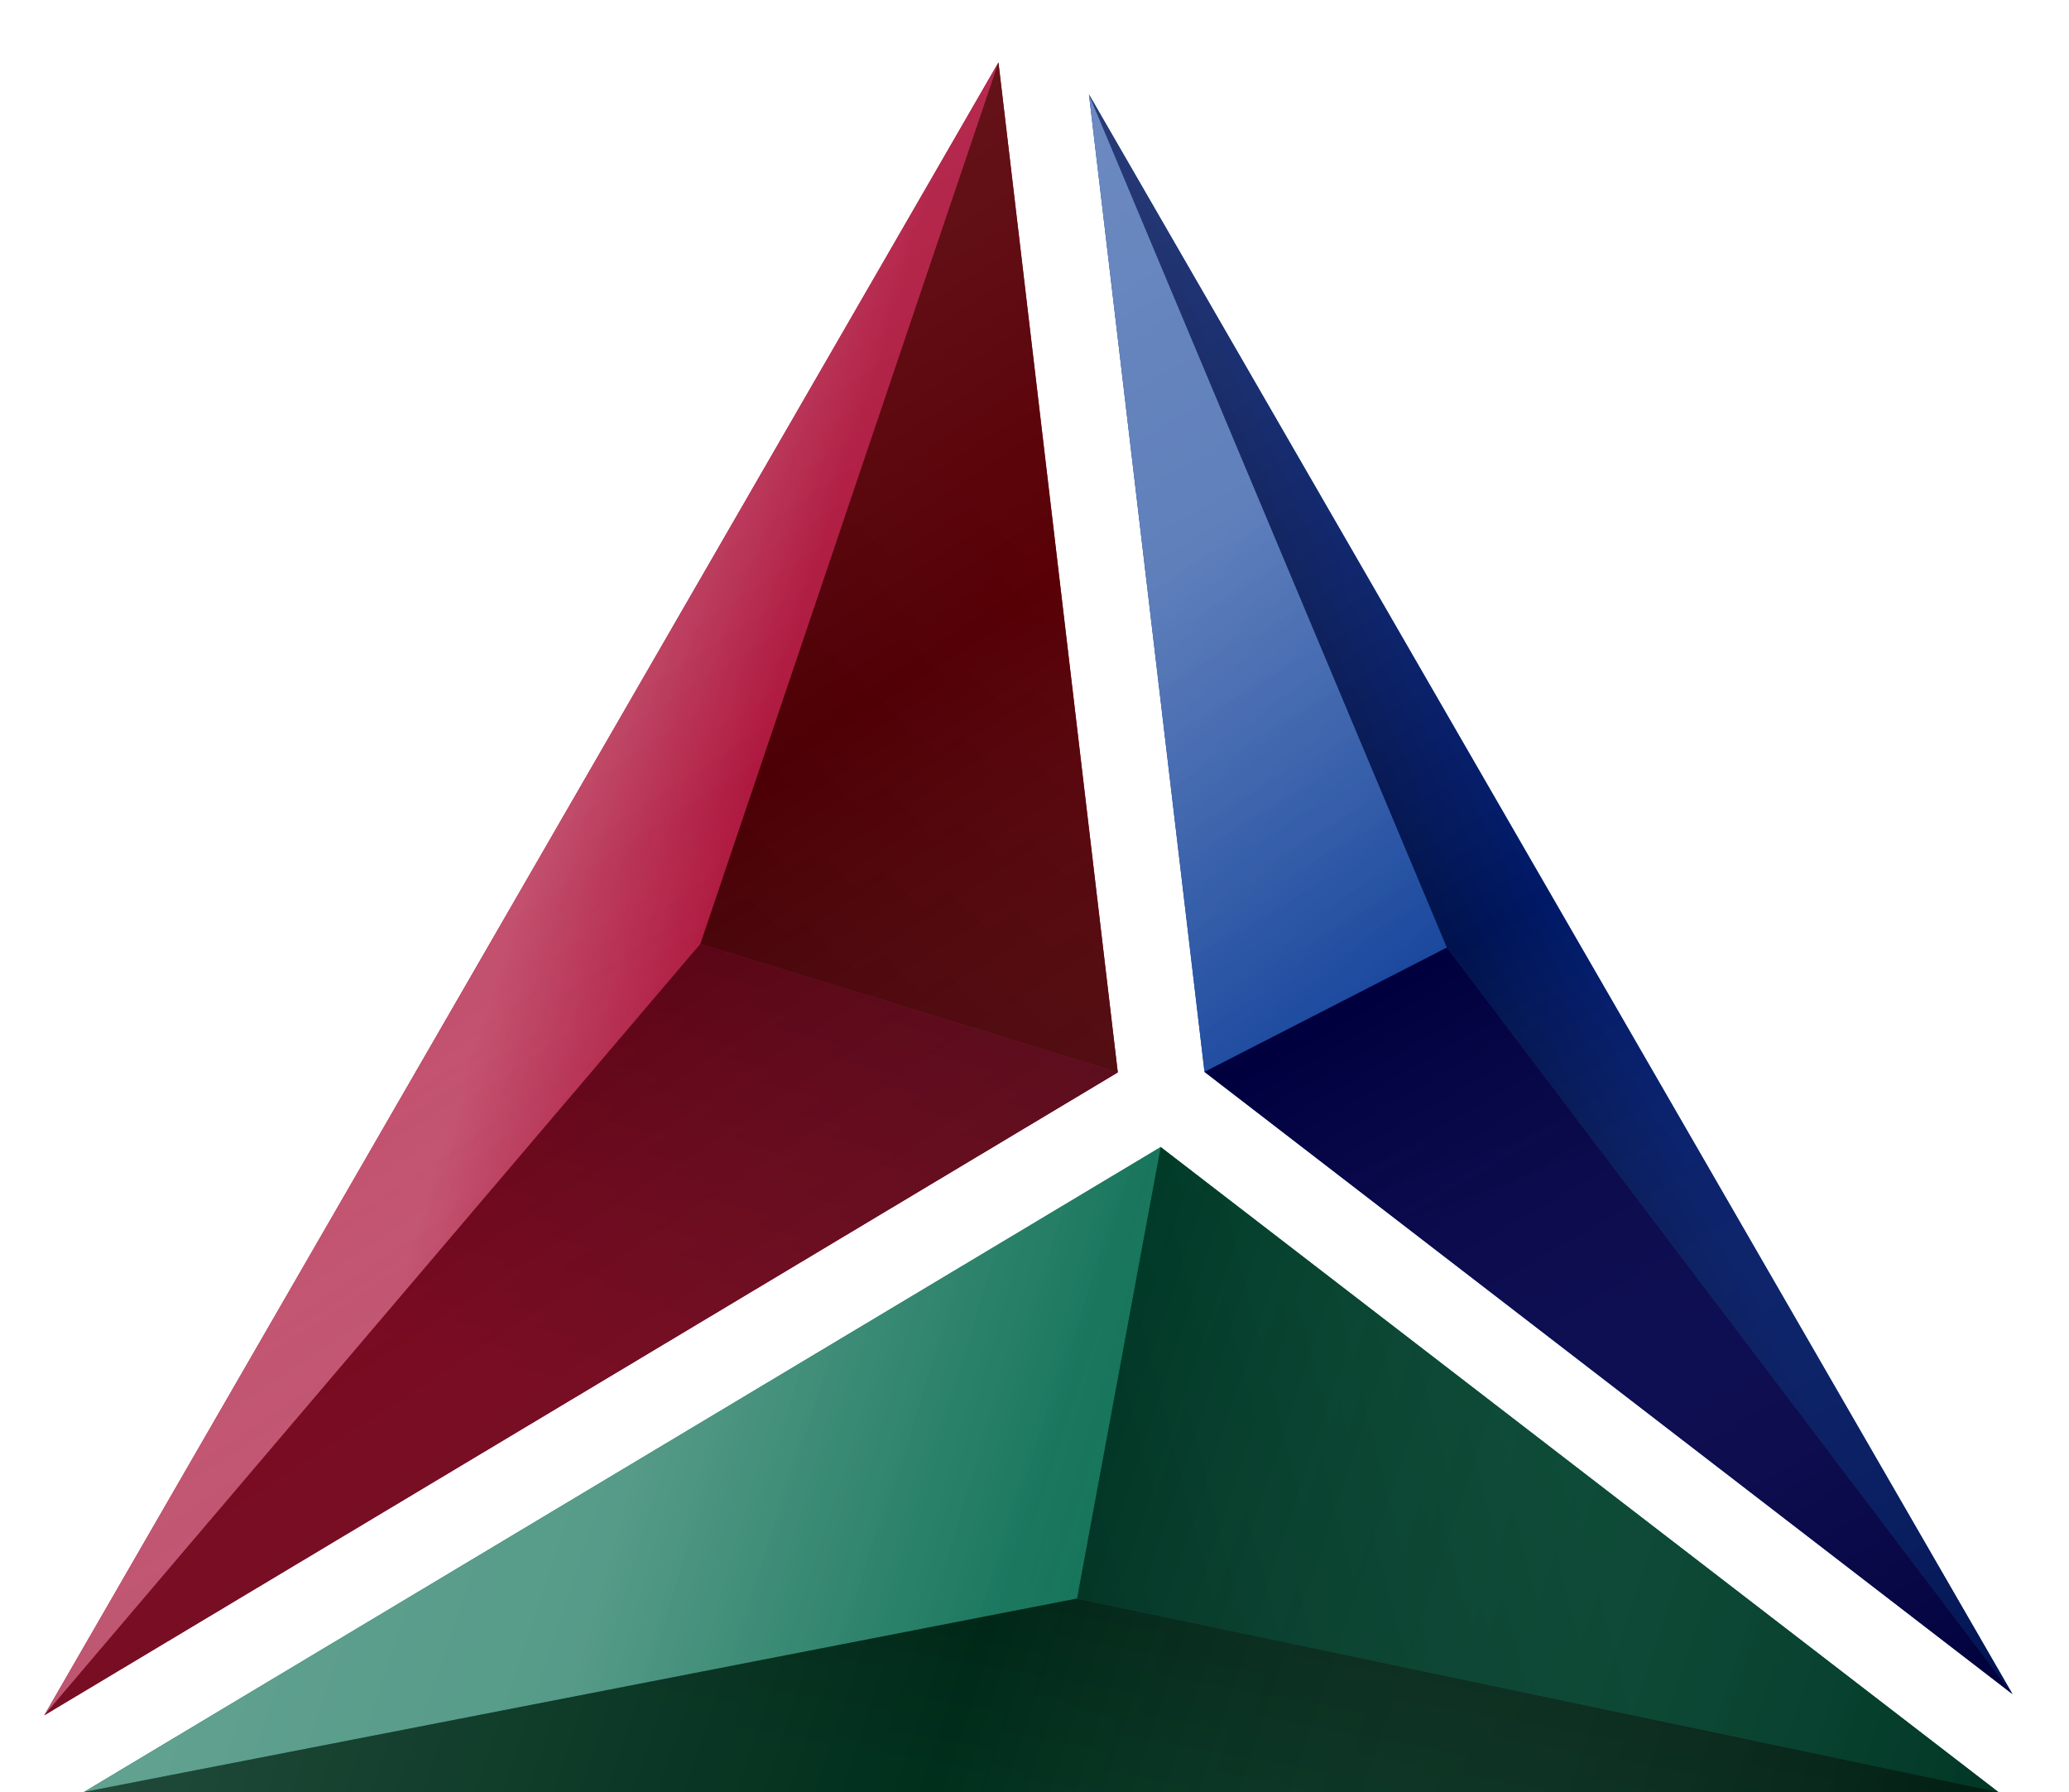
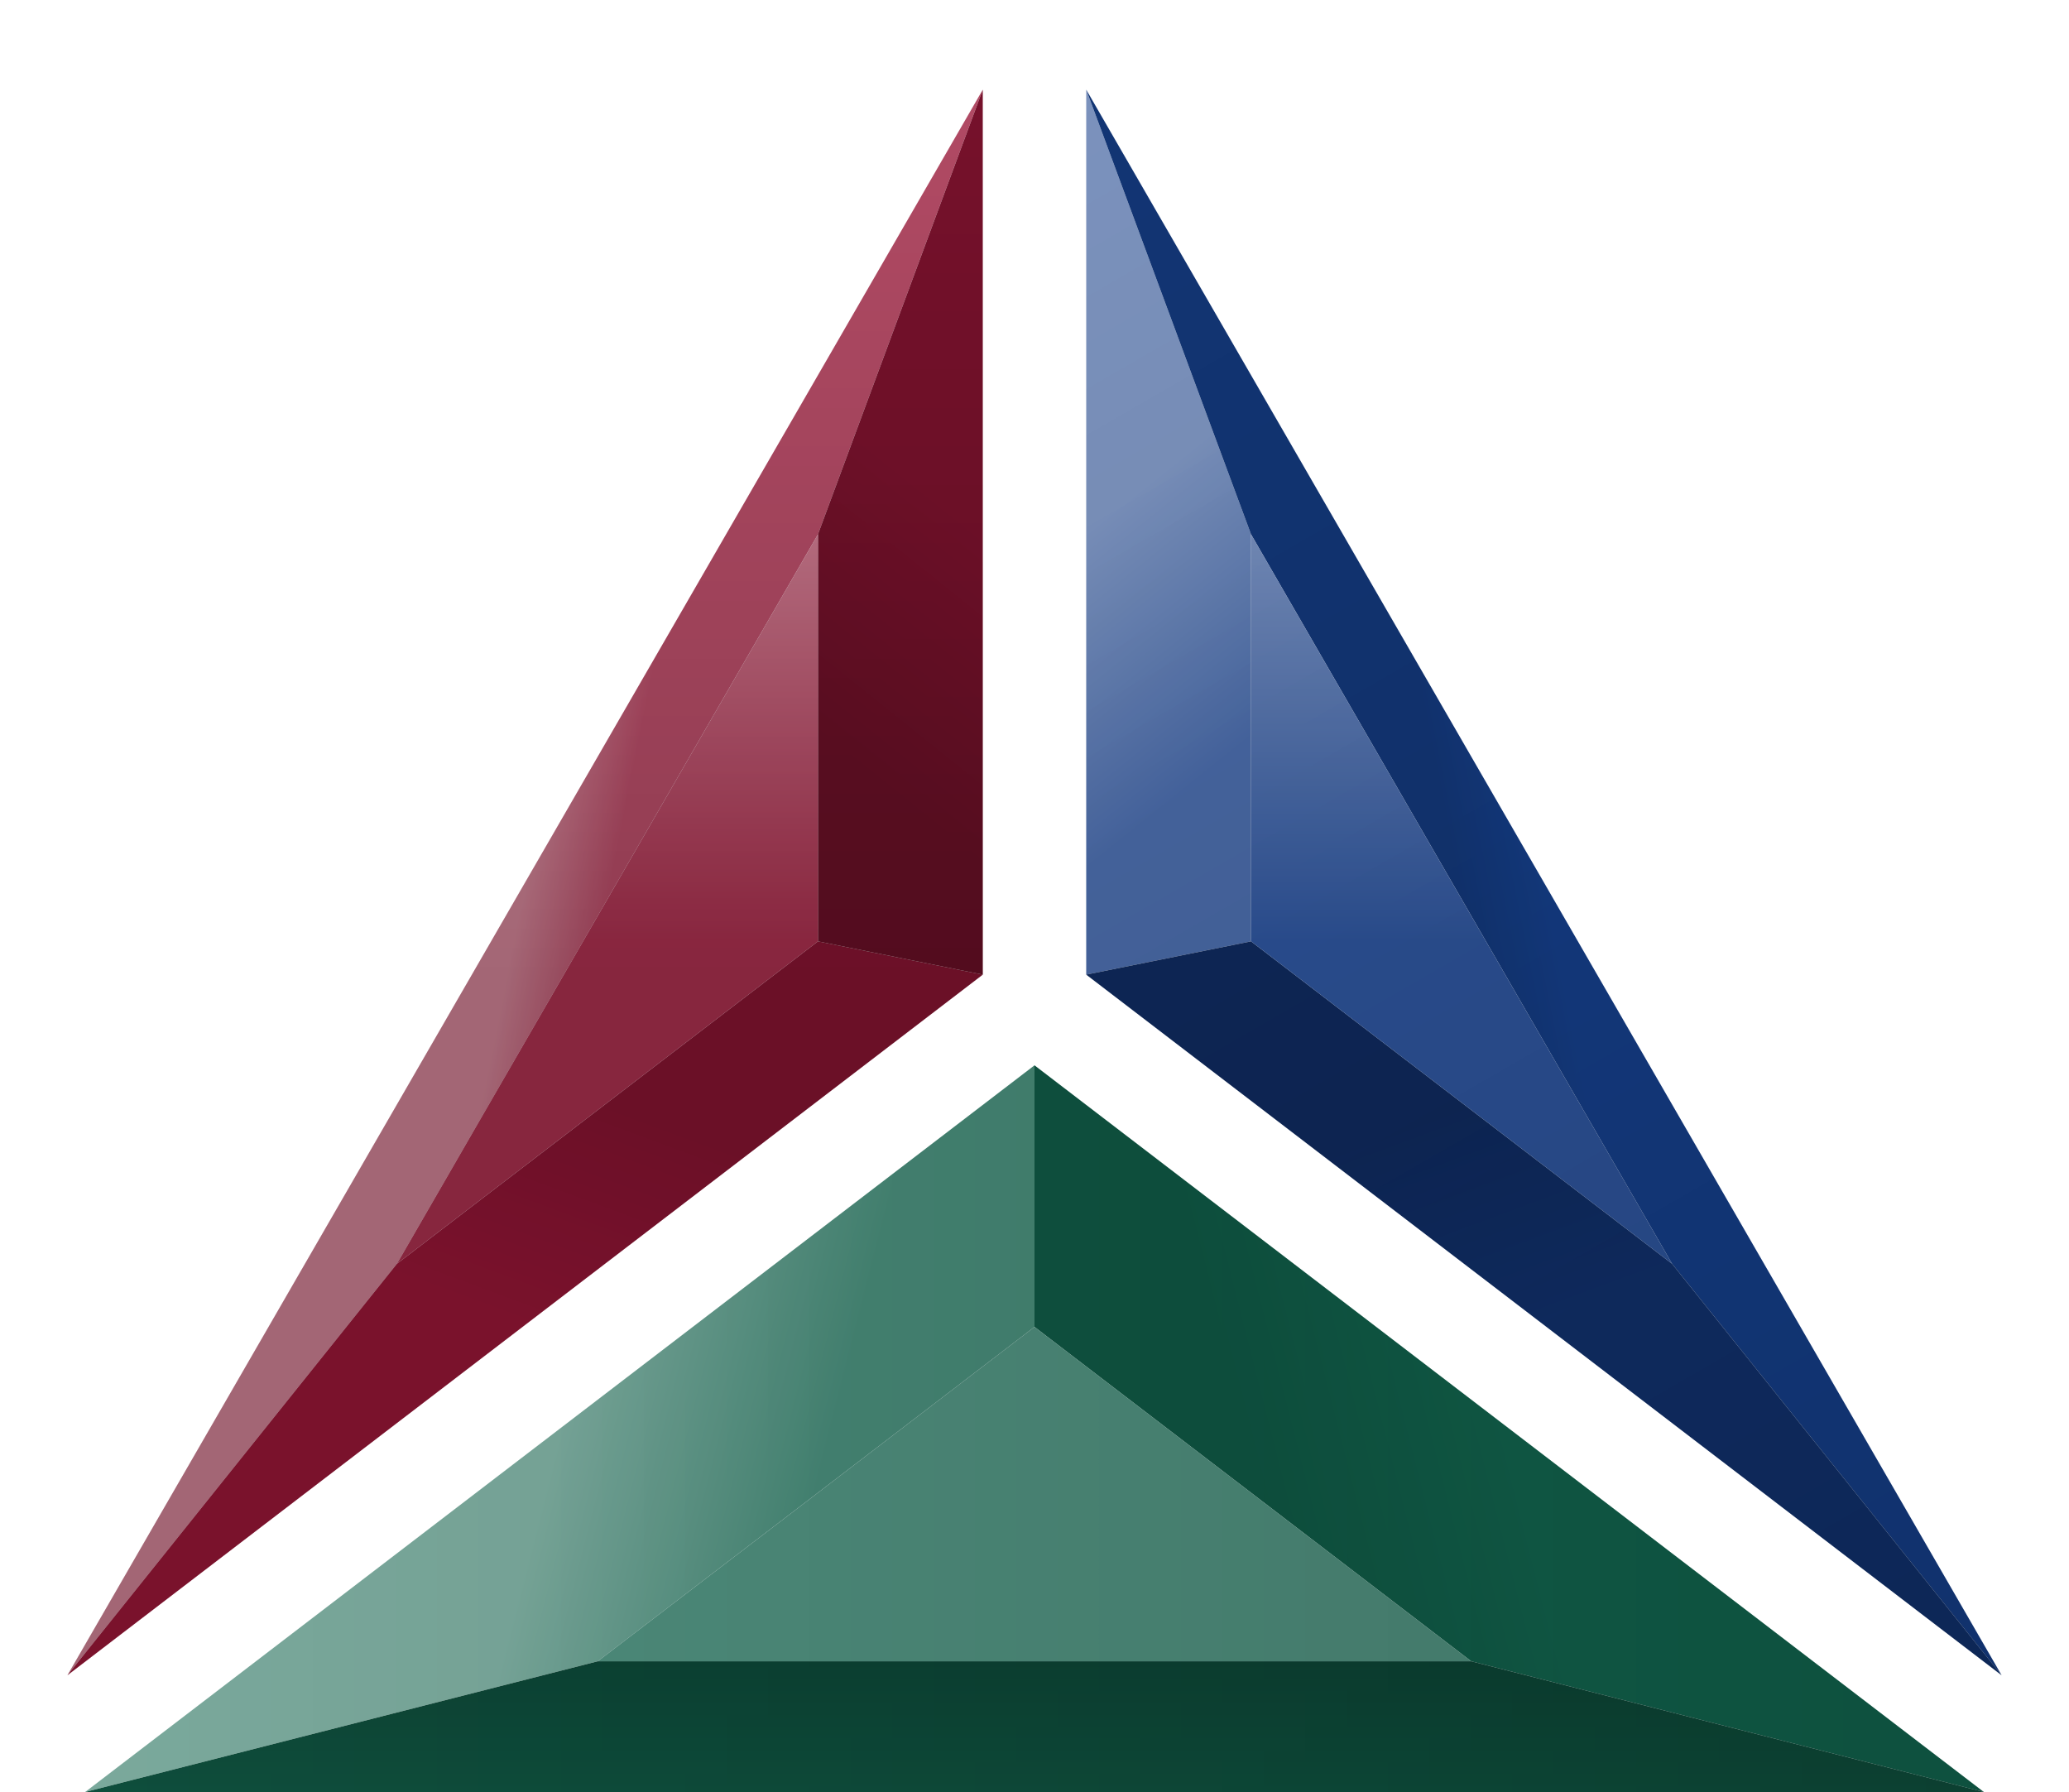
- <svg xmlns="http://www.w3.org/2000/svg" viewBox="0 0 120.00 103.92" role="img" aria-label="ET Advisory">
+ <svg xmlns="http://www.w3.org/2000/svg" viewBox="0 0 120 103.92" width="120" height="103.92" role="img" aria-label="ET Advisory mark">
  <defs>
-     <linearGradient id="e0" gradientUnits="userSpaceOnUse" x1="2.57" y1="3.62" x2="64.83" y2="99.47">
-       <stop offset="0" stop-color="#fff" stop-opacity=".16" />
-       <stop offset=".5" stop-color="#fff" stop-opacity="0" />
-       <stop offset="1" stop-color="#000" stop-opacity=".22" />
+     <linearGradient id="mark-00" gradientUnits="userSpaceOnUse" x1="30.45" y1="51.18" x2="35.23" y2="52.14">
+       <stop offset="0" stop-color="#c77d8f" />
+       <stop offset="1" stop-color="#b14a64" />
    </linearGradient>
-     <linearGradient id="e0f0" gradientUnits="userSpaceOnUse" x1="30.24" y1="51.55" x2="40.62" y2="54.74">
-       <stop offset="0" stop-color="#fff" stop-opacity="0.24" />
-       <stop offset="1" stop-color="#fff" stop-opacity="0.0" />
+     <linearGradient id="mark-01" gradientUnits="userSpaceOnUse" x1="30.45" y1="76.84" x2="35.23" y2="63.94">
+       <stop offset="0" stop-color="#951636" />
+       <stop offset="1" stop-color="#831330" />
    </linearGradient>
-     <linearGradient id="e0f1" gradientUnits="userSpaceOnUse" x1="33.7" y1="80.83" x2="40.62" y2="54.74">
-       <stop offset="0" stop-color="#000" stop-opacity="0.0" />
-       <stop offset="1" stop-color="#000" stop-opacity="0.26" />
+     <linearGradient id="mark-02" gradientUnits="userSpaceOnUse" x1="57" y1="30.86" x2="47.44" y2="42.79">
+       <stop offset="0" stop-color="#76112b" />
+       <stop offset="1" stop-color="#650f25" />
    </linearGradient>
-     <linearGradient id="e0f2" gradientUnits="userSpaceOnUse" x1="61.37" y1="32.91" x2="40.62" y2="54.74">
-       <stop offset="0" stop-color="#000" stop-opacity="0.0" />
-       <stop offset="1" stop-color="#000" stop-opacity="0.2" />
+     <linearGradient id="mark-03" gradientUnits="userSpaceOnUse" x1="47.44" y1="30.99" x2="47.44" y2="54.59">
+       <stop offset="0" stop-color="#c47589" />
+       <stop offset="1" stop-color="#a52e4c" />
    </linearGradient>
-     <linearGradient id="e1" gradientUnits="userSpaceOnUse" x1="63.16" y1="5.48" x2="116.72" y2="98.24">
-       <stop offset="0" stop-color="#fff" stop-opacity=".16" />
-       <stop offset=".5" stop-color="#fff" stop-opacity="0" />
-       <stop offset="1" stop-color="#000" stop-opacity=".22" />
+     <linearGradient id="mark-0s" gradientUnits="userSpaceOnUse" x1="57" y1="5.2" x2="57" y2="56.52">
+       <stop offset="0" stop-color="#000000" stop-opacity="0.0" />
+       <stop offset="1" stop-color="#000000" stop-opacity="0.18" />
    </linearGradient>
-     <linearGradient id="e1f0" gradientUnits="userSpaceOnUse" x1="66.51" y1="33.82" x2="83.92" y2="54.95">
-       <stop offset="0" stop-color="#fff" stop-opacity="0.24" />
-       <stop offset="1" stop-color="#fff" stop-opacity="0.0" />
+     <linearGradient id="mark-10" gradientUnits="userSpaceOnUse" x1="63" y1="30.86" x2="72.56" y2="42.79">
+       <stop offset="0" stop-color="#7b92bd" />
+       <stop offset="1" stop-color="#4868a4" />
    </linearGradient>
-     <linearGradient id="e1f1" gradientUnits="userSpaceOnUse" x1="89.94" y1="51.86" x2="83.92" y2="54.95">
-       <stop offset="0" stop-color="#000" stop-opacity="0.0" />
-       <stop offset="1" stop-color="#000" stop-opacity="0.26" />
+     <linearGradient id="mark-11" gradientUnits="userSpaceOnUse" x1="89.55" y1="51.18" x2="84.77" y2="52.14">
+       <stop offset="0" stop-color="#143c84" />
+       <stop offset="1" stop-color="#123574" />
    </linearGradient>
-     <linearGradient id="e1f2" gradientUnits="userSpaceOnUse" x1="93.29" y1="80.2" x2="83.92" y2="54.95">
-       <stop offset="0" stop-color="#000" stop-opacity="0.0" />
-       <stop offset="1" stop-color="#000" stop-opacity="0.2" />
+     <linearGradient id="mark-12" gradientUnits="userSpaceOnUse" x1="89.55" y1="76.84" x2="84.77" y2="63.94">
+       <stop offset="0" stop-color="#102f69" />
+       <stop offset="1" stop-color="#0e285a" />
    </linearGradient>
-     <linearGradient id="e2" gradientUnits="userSpaceOnUse" x1="4.87" y1="66.52" x2="115.9" y2="103.92">
-       <stop offset="0" stop-color="#fff" stop-opacity=".16" />
-       <stop offset=".5" stop-color="#fff" stop-opacity="0" />
-       <stop offset="1" stop-color="#000" stop-opacity=".22" />
+     <linearGradient id="mark-13" gradientUnits="userSpaceOnUse" x1="72.56" y1="30.99" x2="72.56" y2="54.59">
+       <stop offset="0" stop-color="#748cba" />
+       <stop offset="1" stop-color="#2c5196" />
    </linearGradient>
-     <linearGradient id="e2f0" gradientUnits="userSpaceOnUse" x1="36.09" y1="85.22" x2="62.47" y2="92.7">
-       <stop offset="0" stop-color="#fff" stop-opacity="0.24" />
-       <stop offset="1" stop-color="#fff" stop-opacity="0.0" />
+     <linearGradient id="mark-1s" gradientUnits="userSpaceOnUse" x1="63" y1="5.2" x2="116.09" y2="97.15">
+       <stop offset="0" stop-color="#000000" stop-opacity="0.0" />
+       <stop offset="1" stop-color="#000000" stop-opacity="0.18" />
    </linearGradient>
-     <linearGradient id="e2f1" gradientUnits="userSpaceOnUse" x1="91.61" y1="85.22" x2="62.47" y2="92.7">
-       <stop offset="0" stop-color="#000" stop-opacity="0.0" />
-       <stop offset="1" stop-color="#000" stop-opacity="0.26" />
+     <linearGradient id="mark-20" gradientUnits="userSpaceOnUse" x1="32.47" y1="82.85" x2="47.34" y2="86.64">
+       <stop offset="0" stop-color="#7aa99c" />
+       <stop offset="1" stop-color="#468876" />
    </linearGradient>
-     <linearGradient id="e2f2" gradientUnits="userSpaceOnUse" x1="60.39" y1="103.92" x2="62.47" y2="92.7">
-       <stop offset="0" stop-color="#000" stop-opacity="0.0" />
-       <stop offset="1" stop-color="#000" stop-opacity="0.2" />
+     <linearGradient id="mark-21" gradientUnits="userSpaceOnUse" x1="87.53" y1="82.85" x2="72.66" y2="86.64">
+       <stop offset="0" stop-color="#11624c" />
+       <stop offset="1" stop-color="#0f5643" />
+     </linearGradient>
+     <linearGradient id="mark-22" gradientUnits="userSpaceOnUse" x1="60" y1="103.92" x2="60" y2="96.34">
+       <stop offset="0" stop-color="#0e4e3c" />
+       <stop offset="1" stop-color="#0c4334" />
+     </linearGradient>
+     <linearGradient id="mark-23" gradientUnits="userSpaceOnUse" x1="34.67" y1="96.34" x2="34.67" y2="96.34">
+       <stop offset="0" stop-color="#72a497" />
+       <stop offset="1" stop-color="#2a7561" />
+     </linearGradient>
+     <linearGradient id="mark-2s" gradientUnits="userSpaceOnUse" x1="4.94" y1="103.92" x2="115.06" y2="103.92">
+       <stop offset="0" stop-color="#000000" stop-opacity="0.0" />
+       <stop offset="1" stop-color="#000000" stop-opacity="0.18" />
    </linearGradient>
  </defs>
-   <g>
-     <path d="M57.91 3.62 L2.57 99.47 L64.83 62.19Z" fill="#9b1738" />
-     <path d="M57.91 3.62 L2.57 99.47 L40.62 54.74Z" fill="#af1940" />
-     <path d="M57.91 3.62 L2.57 99.47 L40.62 54.74Z" fill="url(#e0f0)" />
-     <path d="M2.57 99.47 L64.83 62.19 L40.62 54.74Z" fill="#750018" />
-     <path d="M2.57 99.47 L64.83 62.19 L40.62 54.74Z" fill="url(#e0f1)" />
-     <path d="M64.83 62.19 L57.91 3.62 L40.62 54.74Z" fill="#580006" />
-     <path d="M64.83 62.19 L57.91 3.62 L40.62 54.74Z" fill="url(#e0f2)" />
-     <path d="M57.91 3.62 L2.57 99.47 L64.83 62.19Z" fill="url(#e0)" />
-   </g>
-   <g>
-     <path d="M116.72 98.24 L63.16 5.48 L69.86 62.16Z" fill="#153e8a" />
-     <path d="M63.16 5.48 L69.86 62.16 L83.92 54.95Z" fill="#1a489e" />
-     <path d="M63.16 5.48 L69.86 62.16 L83.92 54.95Z" fill="url(#e1f0)" />
-     <path d="M63.16 5.48 L116.72 98.24 L83.92 54.95Z" fill="#001968" />
-     <path d="M63.16 5.48 L116.72 98.24 L83.92 54.95Z" fill="url(#e1f1)" />
-     <path d="M69.86 62.16 L116.72 98.24 L83.92 54.95Z" fill="#00004d" />
-     <path d="M69.86 62.16 L116.72 98.24 L83.92 54.95Z" fill="url(#e1f2)" />
-     <path d="M116.72 98.24 L63.16 5.48 L69.86 62.16Z" fill="url(#e1)" />
-   </g>
-   <g>
-     <path d="M4.87 103.92 L115.9 103.92 L67.32 66.52Z" fill="#12664f" />
-     <path d="M4.87 103.92 L67.32 66.52 L62.47 92.7Z" fill="#137359" />
-     <path d="M4.87 103.92 L67.32 66.52 L62.47 92.7Z" fill="url(#e2f0)" />
-     <path d="M67.32 66.52 L115.9 103.92 L62.47 92.7Z" fill="#00452f" />
-     <path d="M67.32 66.52 L115.9 103.92 L62.47 92.7Z" fill="url(#e2f1)" />
-     <path d="M4.87 103.92 L115.9 103.92 L62.47 92.7Z" fill="#002f1c" />
-     <path d="M4.87 103.92 L115.9 103.92 L62.47 92.7Z" fill="url(#e2f2)" />
-     <path d="M4.87 103.92 L115.9 103.92 L67.32 66.52Z" fill="url(#e2)" />
-   </g>
+   <path d="M57 5.2 L3.91 97.15 L23.02 73.29 L47.44 30.99Z" fill="url(#mark-00)" />
+   <path d="M3.91 97.15 L57 56.52 L47.44 54.59 L23.02 73.29Z" fill="url(#mark-01)" />
+   <path d="M57 56.52 L57 5.2 L47.44 30.99 L47.44 54.59Z" fill="url(#mark-02)" />
+   <path d="M47.44 30.99 L23.02 73.29 L47.44 54.59Z" fill="url(#mark-03)" />
+   <path d="M57 5.2 L3.91 97.15 L57 56.52Z" fill="url(#mark-0s)" />
+   <path d="M63 5.2 L63 56.52 L72.56 54.59 L72.56 30.99Z" fill="url(#mark-10)" />
+   <path d="M116.09 97.15 L63 5.2 L72.56 30.99 L96.98 73.29Z" fill="url(#mark-11)" />
+   <path d="M63 56.52 L116.09 97.15 L96.98 73.29 L72.56 54.59Z" fill="url(#mark-12)" />
+   <path d="M96.98 73.29 L72.56 30.99 L72.56 54.59Z" fill="url(#mark-13)" />
+   <path d="M116.09 97.15 L63 5.2 L63 56.52Z" fill="url(#mark-1s)" />
+   <path d="M4.94 103.92 L60 61.78 L60 76.95 L34.67 96.34Z" fill="url(#mark-20)" />
+   <path d="M60 61.78 L115.06 103.92 L85.33 96.34 L60 76.95Z" fill="url(#mark-21)" />
+   <path d="M4.94 103.92 L115.06 103.92 L85.33 96.34 L34.67 96.34Z" fill="url(#mark-22)" />
+   <path d="M34.67 96.34 L85.33 96.34 L60 76.95Z" fill="url(#mark-23)" />
+   <path d="M4.94 103.92 L115.06 103.92 L60 61.78Z" fill="url(#mark-2s)" />
</svg>
